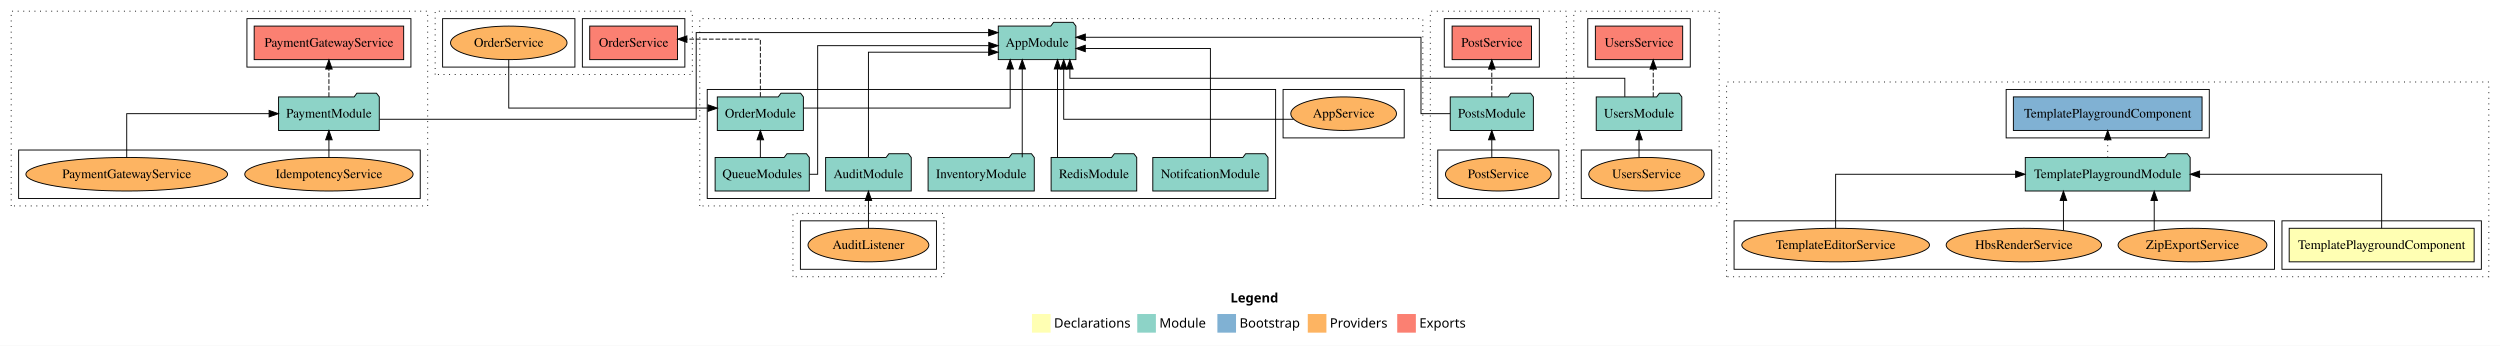
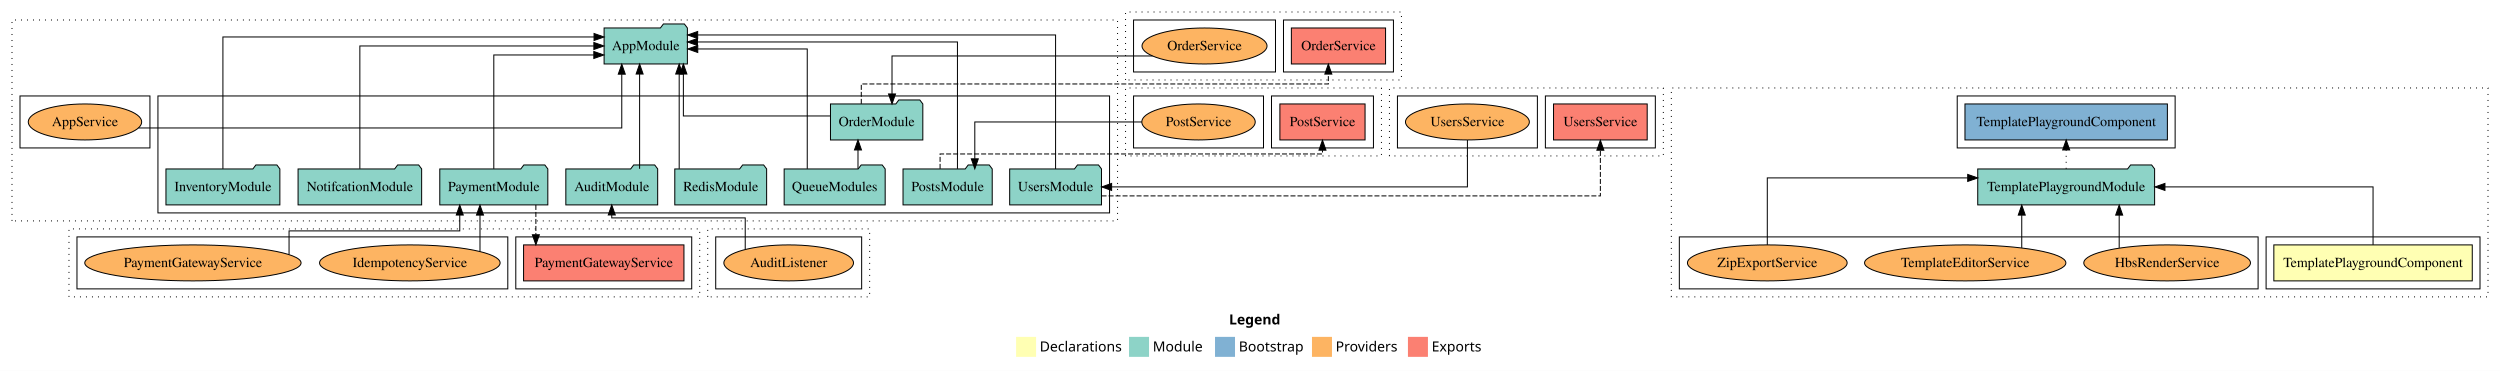
- <svg xmlns="http://www.w3.org/2000/svg" width="2683pt" height="371pt" viewBox="0.00 0.00 2683.00 371.00">
+ <svg xmlns="http://www.w3.org/2000/svg" width="2501pt" height="371pt" viewBox="0.00 0.00 2501.00 371.00">
  <g id="graph0" class="graph" transform="scale(1 1) rotate(0) translate(4 367)">
-     <polygon fill="white" stroke="transparent" points="-4,4 -4,-367 2679,-367 2679,4 -4,4" />
-     <text text-anchor="start" x="1316.51" y="-42.4" font-family="Times-12" font-weight="bold" font-size="14.00">Legend</text>
-     <polygon fill="#ffffb3" stroke="transparent" points="1103.5,-10 1103.5,-30 1123.5,-30 1123.5,-10 1103.5,-10" />
-     <text text-anchor="start" x="1127.13" y="-15.4" font-family="Times-12" font-size="14.00">  Declarations</text>
-     <polygon fill="#8dd3c7" stroke="transparent" points="1216.5,-10 1216.5,-30 1236.5,-30 1236.5,-10 1216.5,-10" />
-     <text text-anchor="start" x="1240.23" y="-15.4" font-family="Times-12" font-size="14.00">  Module</text>
-     <polygon fill="#80b1d3" stroke="transparent" points="1302.5,-10 1302.5,-30 1322.5,-30 1322.5,-10 1302.5,-10" />
-     <text text-anchor="start" x="1326.28" y="-15.4" font-family="Times-12" font-size="14.00">  Bootstrap</text>
-     <polygon fill="#fdb462" stroke="transparent" points="1399.5,-10 1399.5,-30 1419.5,-30 1419.5,-10 1399.5,-10" />
-     <text text-anchor="start" x="1423.17" y="-15.4" font-family="Times-12" font-size="14.00">  Providers</text>
-     <polygon fill="#fb8072" stroke="transparent" points="1495.5,-10 1495.5,-30 1515.5,-30 1515.5,-10 1495.5,-10" />
-     <text text-anchor="start" x="1519.23" y="-15.4" font-family="Times-12" font-size="14.00">  Exports</text>
+     <polygon fill="white" stroke="transparent" points="-4,4 -4,-367 2497,-367 2497,4 -4,4" />
+     <text text-anchor="start" x="1225.51" y="-42.4" font-family="Times-12" font-weight="bold" font-size="14.00">Legend</text>
+     <polygon fill="#ffffb3" stroke="transparent" points="1012.5,-10 1012.5,-30 1032.5,-30 1032.5,-10 1012.5,-10" />
+     <text text-anchor="start" x="1036.13" y="-15.4" font-family="Times-12" font-size="14.00">  Declarations</text>
+     <polygon fill="#8dd3c7" stroke="transparent" points="1125.5,-10 1125.5,-30 1145.5,-30 1145.5,-10 1125.5,-10" />
+     <text text-anchor="start" x="1149.23" y="-15.4" font-family="Times-12" font-size="14.00">  Module</text>
+     <polygon fill="#80b1d3" stroke="transparent" points="1211.5,-10 1211.5,-30 1231.5,-30 1231.5,-10 1211.5,-10" />
+     <text text-anchor="start" x="1235.28" y="-15.4" font-family="Times-12" font-size="14.00">  Bootstrap</text>
+     <polygon fill="#fdb462" stroke="transparent" points="1308.5,-10 1308.5,-30 1328.5,-30 1328.5,-10 1308.5,-10" />
+     <text text-anchor="start" x="1332.17" y="-15.4" font-family="Times-12" font-size="14.00">  Providers</text>
+     <polygon fill="#fb8072" stroke="transparent" points="1404.5,-10 1404.5,-30 1424.5,-30 1424.5,-10 1404.5,-10" />
+     <text text-anchor="start" x="1428.23" y="-15.4" font-family="Times-12" font-size="14.00">  Exports</text>
+     <g id="clust1" class="cluster">
+       <polygon fill="none" stroke="black" stroke-dasharray="1,5" points="8,-146 8,-347 1114,-347 1114,-146 8,-146" />
+     </g>
+     <g id="clust3" class="cluster">
+       <polygon fill="none" stroke="black" points="154,-154 154,-271 1106,-271 1106,-154 154,-154" />
+     </g>
+     <g id="clust6" class="cluster">
+       <polygon fill="none" stroke="black" points="16,-219 16,-271 146,-271 146,-219 16,-219" />
+     </g>
+     <g id="clust7" class="cluster">
+       <polygon fill="none" stroke="black" stroke-dasharray="1,5" points="704,-70 704,-138 866,-138 866,-70 704,-70" />
+     </g>
+     <g id="clust12" class="cluster">
+       <polygon fill="none" stroke="black" points="712,-78 712,-130 858,-130 858,-78 712,-78" />
+     </g>
+     <g id="clust25" class="cluster">
+       <polygon fill="none" stroke="black" stroke-dasharray="1,5" points="1122,-287 1122,-355 1398,-355 1398,-287 1122,-287" />
+     </g>
+     <g id="clust28" class="cluster">
+       <polygon fill="none" stroke="black" points="1280,-295 1280,-347 1390,-347 1390,-295 1280,-295" />
+     </g>
+     <g id="clust30" class="cluster">
+       <polygon fill="none" stroke="black" points="1130,-295 1130,-347 1272,-347 1272,-295 1130,-295" />
+     </g>
+     <g id="clust31" class="cluster">
+       <polygon fill="none" stroke="black" stroke-dasharray="1,5" points="65,-70 65,-138 696,-138 696,-70 65,-70" />
+     </g>
+     <g id="clust34" class="cluster">
+       <polygon fill="none" stroke="black" points="512,-78 512,-130 688,-130 688,-78 512,-78" />
+     </g>
+     <g id="clust36" class="cluster">
+       <polygon fill="none" stroke="black" points="73,-78 73,-130 504,-130 504,-78 73,-78" />
+     </g>
    <g id="clust37" class="cluster">
-       <polygon fill="none" stroke="black" stroke-dasharray="1,5" points="1531,-146 1531,-355 1677,-355 1677,-146 1531,-146" />
+       <polygon fill="none" stroke="black" stroke-dasharray="1,5" points="1122,-211 1122,-279 1378,-279 1378,-211 1122,-211" />
    </g>
    <g id="clust40" class="cluster">
-       <polygon fill="none" stroke="black" points="1546,-295 1546,-347 1648,-347 1648,-295 1546,-295" />
+       <polygon fill="none" stroke="black" points="1268,-219 1268,-271 1370,-271 1370,-219 1268,-219" />
    </g>
    <g id="clust42" class="cluster">
-       <polygon fill="none" stroke="black" points="1539,-154 1539,-206 1669,-206 1669,-154 1539,-154" />
+       <polygon fill="none" stroke="black" points="1130,-219 1130,-271 1260,-271 1260,-219 1130,-219" />
    </g>
    <g id="clust55" class="cluster">
-       <polygon fill="none" stroke="black" stroke-dasharray="1,5" points="1849,-70 1849,-279 2667,-279 2667,-70 1849,-70" />
+       <polygon fill="none" stroke="black" stroke-dasharray="1,5" points="1668,-70 1668,-279 2485,-279 2485,-70 1668,-70" />
    </g>
    <g id="clust56" class="cluster">
-       <polygon fill="none" stroke="black" points="2445,-78 2445,-130 2659,-130 2659,-78 2445,-78" />
+       <polygon fill="none" stroke="black" points="2263,-78 2263,-130 2477,-130 2477,-78 2263,-78" />
    </g>
    <g id="clust60" class="cluster">
-       <polygon fill="none" stroke="black" points="2149,-219 2149,-271 2367,-271 2367,-219 2149,-219" />
+       <polygon fill="none" stroke="black" points="1954,-219 1954,-271 2172,-271 2172,-219 1954,-219" />
    </g>
    <g id="clust61" class="cluster">
-       <polygon fill="none" stroke="black" points="1857,-78 1857,-130 2437,-130 2437,-78 1857,-78" />
-     </g>
-     <g id="clust31" class="cluster">
-       <polygon fill="none" stroke="black" stroke-dasharray="1,5" points="8,-146 8,-355 455,-355 455,-146 8,-146" />
-     </g>
-     <g id="clust36" class="cluster">
-       <polygon fill="none" stroke="black" points="16,-154 16,-206 447,-206 447,-154 16,-154" />
-     </g>
-     <g id="clust34" class="cluster">
-       <polygon fill="none" stroke="black" points="261,-295 261,-347 437,-347 437,-295 261,-295" />
+       <polygon fill="none" stroke="black" points="1676,-78 1676,-130 2255,-130 2255,-78 1676,-78" />
    </g>
    <g id="clust62" class="cluster">
-       <polygon fill="none" stroke="black" stroke-dasharray="1,5" points="1685,-146 1685,-355 1841,-355 1841,-146 1685,-146" />
+       <polygon fill="none" stroke="black" stroke-dasharray="1,5" points="1386,-211 1386,-279 1660,-279 1660,-211 1386,-211" />
    </g>
    <g id="clust65" class="cluster">
-       <polygon fill="none" stroke="black" points="1700,-295 1700,-347 1810,-347 1810,-295 1700,-295" />
+       <polygon fill="none" stroke="black" points="1542,-219 1542,-271 1652,-271 1652,-219 1542,-219" />
    </g>
    <g id="clust67" class="cluster">
-       <polygon fill="none" stroke="black" points="1693,-154 1693,-206 1833,-206 1833,-154 1693,-154" />
-     </g>
-     <g id="clust1" class="cluster">
-       <polygon fill="none" stroke="black" stroke-dasharray="1,5" points="747,-146 747,-347 1523,-347 1523,-146 747,-146" />
-     </g>
-     <g id="clust6" class="cluster">
-       <polygon fill="none" stroke="black" points="1373,-219 1373,-271 1503,-271 1503,-219 1373,-219" />
-     </g>
-     <g id="clust3" class="cluster">
-       <polygon fill="none" stroke="black" points="755,-154 755,-271 1365,-271 1365,-154 755,-154" />
-     </g>
-     <g id="clust7" class="cluster">
-       <polygon fill="none" stroke="black" stroke-dasharray="1,5" points="847,-70 847,-138 1009,-138 1009,-70 847,-70" />
-     </g>
-     <g id="clust12" class="cluster">
-       <polygon fill="none" stroke="black" points="855,-78 855,-130 1001,-130 1001,-78 855,-78" />
-     </g>
-     <g id="clust25" class="cluster">
-       <polygon fill="none" stroke="black" stroke-dasharray="1,5" points="463,-287 463,-355 739,-355 739,-287 463,-287" />
-     </g>
-     <g id="clust28" class="cluster">
-       <polygon fill="none" stroke="black" points="621,-295 621,-347 731,-347 731,-295 621,-295" />
-     </g>
-     <g id="clust30" class="cluster">
-       <polygon fill="none" stroke="black" points="471,-295 471,-347 613,-347 613,-295 471,-295" />
+       <polygon fill="none" stroke="black" points="1394,-219 1394,-271 1534,-271 1534,-219 1394,-219" />
    </g>
    <g id="node1" class="node">
-       <polygon fill="#8dd3c7" stroke="black" points="973.94,-198 970.94,-202 949.94,-202 946.94,-198 882.06,-198 882.06,-162 973.94,-162 973.94,-198" />
-       <text text-anchor="middle" x="928" y="-175.8" font-family="Times,serif" font-size="14.00">AuditModule</text>
+       <polygon fill="#8dd3c7" stroke="black" points="653.94,-198 650.94,-202 629.94,-202 626.94,-198 562.06,-198 562.06,-162 653.94,-162 653.94,-198" />
+       <text text-anchor="middle" x="608" y="-175.8" font-family="Times,serif" font-size="14.00">AuditModule</text>
    </g>
    <g id="node10" class="node">
-       <polygon fill="#8dd3c7" stroke="black" points="1150.66,-339 1147.66,-343 1126.66,-343 1123.66,-339 1067.34,-339 1067.34,-303 1150.66,-303 1150.66,-339" />
-       <text text-anchor="middle" x="1109" y="-316.8" font-family="Times,serif" font-size="14.00">AppModule</text>
+       <polygon fill="#8dd3c7" stroke="black" points="683.66,-339 680.66,-343 659.66,-343 656.66,-339 600.34,-339 600.34,-303 683.66,-303 683.66,-339" />
+       <text text-anchor="middle" x="642" y="-316.8" font-family="Times,serif" font-size="14.00">AppModule</text>
    </g>
    <g id="edge1" class="edge">
-       <path fill="none" stroke="black" d="M928,-198.21C928,-234.21 928,-311 928,-311 928,-311 1057.02,-311 1057.02,-311" />
-       <polygon fill="black" stroke="black" points="1057.02,-314.5 1067.02,-311 1057.02,-307.5 1057.02,-314.5" />
+       <path fill="none" stroke="black" d="M635.87,-198.14C635.87,-198.14 635.87,-292.93 635.87,-292.93" />
+       <polygon fill="black" stroke="black" points="632.37,-292.92 635.87,-302.93 639.37,-292.93 632.37,-292.92" />
    </g>
    <g id="node2" class="node">
-       <polygon fill="#8dd3c7" stroke="black" points="1105.98,-198 1102.98,-202 1081.98,-202 1078.98,-198 992.02,-198 992.02,-162 1105.98,-162 1105.98,-198" />
-       <text text-anchor="middle" x="1049" y="-175.8" font-family="Times,serif" font-size="14.00">InventoryModule</text>
+       <polygon fill="#8dd3c7" stroke="black" points="275.98,-198 272.98,-202 251.98,-202 248.98,-198 162.02,-198 162.02,-162 275.98,-162 275.98,-198" />
+       <text text-anchor="middle" x="219" y="-175.8" font-family="Times,serif" font-size="14.00">InventoryModule</text>
    </g>
    <g id="edge2" class="edge">
-       <path fill="none" stroke="black" d="M1093.05,-198.14C1093.05,-198.14 1093.05,-292.93 1093.05,-292.93" />
-       <polygon fill="black" stroke="black" points="1089.55,-292.92 1093.05,-302.93 1096.55,-292.93 1089.55,-292.92" />
+       <path fill="none" stroke="black" d="M219,-198.09C219,-237.99 219,-330 219,-330 219,-330 590.28,-330 590.28,-330" />
+       <polygon fill="black" stroke="black" points="590.28,-333.5 600.28,-330 590.28,-326.5 590.28,-333.5" />
    </g>
    <g id="node3" class="node">
-       <polygon fill="#8dd3c7" stroke="black" points="1356.81,-198 1353.81,-202 1332.81,-202 1329.81,-198 1233.19,-198 1233.19,-162 1356.81,-162 1356.81,-198" />
-       <text text-anchor="middle" x="1295" y="-175.8" font-family="Times,serif" font-size="14.00">NotifcationModule</text>
+       <polygon fill="#8dd3c7" stroke="black" points="417.81,-198 414.81,-202 393.81,-202 390.81,-198 294.19,-198 294.19,-162 417.81,-162 417.81,-198" />
+       <text text-anchor="middle" x="356" y="-175.8" font-family="Times,serif" font-size="14.00">NotifcationModule</text>
    </g>
    <g id="edge3" class="edge">
-       <path fill="none" stroke="black" d="M1295,-198.21C1295,-235.06 1295,-315 1295,-315 1295,-315 1160.74,-315 1160.74,-315" />
-       <polygon fill="black" stroke="black" points="1160.74,-311.5 1150.74,-315 1160.74,-318.5 1160.74,-311.5" />
+       <path fill="none" stroke="black" d="M356,-198.14C356,-236.23 356,-321 356,-321 356,-321 590.11,-321 590.11,-321" />
+       <polygon fill="black" stroke="black" points="590.11,-324.5 600.11,-321 590.11,-317.5 590.11,-324.5" />
    </g>
    <g id="node4" class="node">
-       <polygon fill="#8dd3c7" stroke="black" points="858.19,-263 855.19,-267 834.19,-267 831.19,-263 765.81,-263 765.81,-227 858.19,-227 858.19,-263" />
-       <text text-anchor="middle" x="812" y="-240.8" font-family="Times,serif" font-size="14.00">OrderModule</text>
+       <polygon fill="#8dd3c7" stroke="black" points="919.19,-263 916.19,-267 895.19,-267 892.19,-263 826.81,-263 826.81,-227 919.19,-227 919.19,-263" />
+       <text text-anchor="middle" x="873" y="-240.8" font-family="Times,serif" font-size="14.00">OrderModule</text>
    </g>
    <g id="edge4" class="edge">
-       <path fill="none" stroke="black" d="M858.4,-251C935.13,-251 1080.11,-251 1080.11,-251 1080.11,-251 1080.11,-292.97 1080.11,-292.97" />
-       <polygon fill="black" stroke="black" points="1076.61,-292.97 1080.11,-302.97 1083.61,-292.97 1076.61,-292.97" />
+       <path fill="none" stroke="black" d="M826.69,-251C769.48,-251 679.65,-251 679.65,-251 679.65,-251 679.65,-292.97 679.65,-292.97" />
+       <polygon fill="black" stroke="black" points="676.15,-292.97 679.65,-302.97 683.15,-292.97 676.15,-292.97" />
    </g>
    <g id="node13" class="node">
-       <polygon fill="#fb8072" stroke="black" points="723.12,-339 628.88,-339 628.88,-303 723.12,-303 723.12,-339" />
-       <text text-anchor="middle" x="676" y="-316.8" font-family="Times,serif" font-size="14.00">OrderService </text>
+       <polygon fill="#fb8072" stroke="black" points="1382.12,-339 1287.88,-339 1287.88,-303 1382.12,-303 1382.12,-339" />
+       <text text-anchor="middle" x="1335" y="-316.8" font-family="Times,serif" font-size="14.00">OrderService </text>
    </g>
    <g id="edge13" class="edge">
-       <path fill="none" stroke="black" stroke-dasharray="5,2" d="M812,-263.15C812,-286.76 812,-325 812,-325 812,-325 733.18,-325 733.18,-325" />
-       <polygon fill="black" stroke="black" points="733.18,-321.5 723.18,-325 733.18,-328.5 733.18,-321.5" />
+       <path fill="none" stroke="black" stroke-dasharray="5,2" d="M857.63,-263.11C857.63,-272.9 857.63,-283 857.63,-283 857.63,-283 1324.87,-283 1324.87,-283 1324.87,-283 1324.87,-292.89 1324.87,-292.89" />
+       <polygon fill="black" stroke="black" points="1321.37,-292.89 1324.87,-302.89 1328.37,-292.89 1321.37,-292.89" />
    </g>
    <g id="node5" class="node">
-       <polygon fill="#8dd3c7" stroke="black" points="403.04,-263 400.04,-267 379.04,-267 376.04,-263 294.96,-263 294.96,-227 403.04,-227 403.04,-263" />
-       <text text-anchor="middle" x="349" y="-240.8" font-family="Times,serif" font-size="14.00">PaymentModule</text>
+       <polygon fill="#8dd3c7" stroke="black" points="544.04,-198 541.04,-202 520.04,-202 517.04,-198 435.96,-198 435.96,-162 544.04,-162 544.04,-198" />
+       <text text-anchor="middle" x="490" y="-175.8" font-family="Times,serif" font-size="14.00">PaymentModule</text>
    </g>
    <g id="edge5" class="edge">
-       <path fill="none" stroke="black" d="M403.39,-239C511.52,-239 743.15,-239 743.15,-239 743.15,-239 743.15,-332 743.15,-332 743.15,-332 1057.03,-332 1057.03,-332" />
-       <polygon fill="black" stroke="black" points="1057.03,-335.5 1067.03,-332 1057.03,-328.5 1057.03,-335.5" />
+       <path fill="none" stroke="black" d="M490,-198.08C490,-234.23 490,-312 490,-312 490,-312 590.06,-312 590.06,-312" />
+       <polygon fill="black" stroke="black" points="590.06,-315.5 600.06,-312 590.06,-308.5 590.06,-315.5" />
    </g>
    <g id="node15" class="node">
-       <polygon fill="#fb8072" stroke="black" points="429.22,-339 268.78,-339 268.78,-303 429.22,-303 429.22,-339" />
-       <text text-anchor="middle" x="349" y="-316.8" font-family="Times,serif" font-size="14.00">PaymentGatewayService </text>
+       <polygon fill="#fb8072" stroke="black" points="680.22,-122 519.78,-122 519.78,-86 680.22,-86 680.22,-122" />
+       <text text-anchor="middle" x="600" y="-99.8" font-family="Times,serif" font-size="14.00">PaymentGatewayService </text>
    </g>
    <g id="edge15" class="edge">
-       <path fill="none" stroke="black" stroke-dasharray="5,2" d="M349,-263.01C349,-263.01 349,-292.85 349,-292.85" />
-       <polygon fill="black" stroke="black" points="345.5,-292.85 349,-302.85 352.5,-292.85 345.5,-292.85" />
+       <path fill="none" stroke="black" stroke-dasharray="5,2" d="M532.08,-161.99C532.08,-161.99 532.08,-132.15 532.08,-132.15" />
+       <polygon fill="black" stroke="black" points="535.58,-132.15 532.08,-122.15 528.58,-132.15 535.58,-132.15" />
    </g>
    <g id="node6" class="node">
-       <polygon fill="#8dd3c7" stroke="black" points="1641.61,-263 1638.61,-267 1617.61,-267 1614.61,-263 1552.39,-263 1552.39,-227 1641.61,-227 1641.61,-263" />
-       <text text-anchor="middle" x="1597" y="-240.8" font-family="Times,serif" font-size="14.00">PostsModule</text>
+       <polygon fill="#8dd3c7" stroke="black" points="988.61,-198 985.61,-202 964.61,-202 961.61,-198 899.39,-198 899.39,-162 988.61,-162 988.61,-198" />
+       <text text-anchor="middle" x="944" y="-175.8" font-family="Times,serif" font-size="14.00">PostsModule</text>
    </g>
    <g id="edge6" class="edge">
-       <path fill="none" stroke="black" d="M1552.35,-245C1535.8,-245 1521,-245 1521,-245 1521,-245 1521,-327 1521,-327 1521,-327 1160.77,-327 1160.77,-327" />
-       <polygon fill="black" stroke="black" points="1160.77,-323.5 1150.77,-327 1160.77,-330.5 1160.77,-323.5" />
+       <path fill="none" stroke="black" d="M953.83,-198.07C953.83,-236.94 953.83,-325 953.83,-325 953.83,-325 693.73,-325 693.73,-325" />
+       <polygon fill="black" stroke="black" points="693.73,-321.5 683.73,-325 693.73,-328.5 693.73,-321.5" />
    </g>
    <g id="node18" class="node">
-       <polygon fill="#fb8072" stroke="black" points="1639.6,-339 1554.4,-339 1554.4,-303 1639.6,-303 1639.6,-339" />
-       <text text-anchor="middle" x="1597" y="-316.8" font-family="Times,serif" font-size="14.00">PostService </text>
+       <polygon fill="#fb8072" stroke="black" points="1361.6,-263 1276.4,-263 1276.4,-227 1361.6,-227 1361.6,-263" />
+       <text text-anchor="middle" x="1319" y="-240.8" font-family="Times,serif" font-size="14.00">PostService </text>
    </g>
    <g id="edge18" class="edge">
-       <path fill="none" stroke="black" stroke-dasharray="5,2" d="M1597,-263.01C1597,-263.01 1597,-292.85 1597,-292.85" />
-       <polygon fill="black" stroke="black" points="1593.5,-292.85 1597,-302.85 1600.5,-292.85 1593.5,-292.85" />
+       <path fill="none" stroke="black" stroke-dasharray="5,2" d="M936.46,-198.04C936.46,-205.75 936.46,-213 936.46,-213 936.46,-213 1319,-213 1319,-213 1319,-213 1319,-216.76 1319,-216.76" />
+       <polygon fill="black" stroke="black" points="1315.5,-216.76 1319,-226.76 1322.5,-216.76 1315.5,-216.76" />
    </g>
    <g id="node7" class="node">
-       <polygon fill="#8dd3c7" stroke="black" points="864.53,-198 861.53,-202 840.53,-202 837.53,-198 763.47,-198 763.47,-162 864.53,-162 864.53,-198" />
-       <text text-anchor="middle" x="814" y="-175.8" font-family="Times,serif" font-size="14.00">QueueModules</text>
+       <polygon fill="#8dd3c7" stroke="black" points="881.53,-198 878.53,-202 857.53,-202 854.53,-198 780.47,-198 780.47,-162 881.53,-162 881.53,-198" />
+       <text text-anchor="middle" x="831" y="-175.8" font-family="Times,serif" font-size="14.00">QueueModules</text>
    </g>
    <g id="edge12" class="edge">
-       <path fill="none" stroke="black" d="M812,-198.11C812,-198.11 812,-216.99 812,-216.99" />
-       <polygon fill="black" stroke="black" points="808.5,-216.99 812,-226.99 815.5,-216.99 808.5,-216.99" />
+       <path fill="none" stroke="black" d="M854.33,-198.11C854.33,-198.11 854.33,-216.99 854.33,-216.99" />
+       <polygon fill="black" stroke="black" points="850.83,-216.99 854.33,-226.99 857.83,-216.99 850.83,-216.99" />
    </g>
    <g id="edge7" class="edge">
-       <path fill="none" stroke="black" d="M864.74,-180C870.03,-180 873.52,-180 873.52,-180 873.52,-180 873.52,-318 873.52,-318 873.52,-318 1057.17,-318 1057.17,-318" />
-       <polygon fill="black" stroke="black" points="1057.17,-321.5 1067.17,-318 1057.17,-314.5 1057.17,-321.5" />
+       <path fill="none" stroke="black" d="M803.57,-198.04C803.57,-235.45 803.57,-318 803.57,-318 803.57,-318 694.03,-318 694.03,-318" />
+       <polygon fill="black" stroke="black" points="694.03,-314.5 684.03,-318 694.03,-321.5 694.03,-314.5" />
    </g>
    <g id="node8" class="node">
-       <polygon fill="#8dd3c7" stroke="black" points="1215.94,-198 1212.94,-202 1191.94,-202 1188.94,-198 1124.06,-198 1124.06,-162 1215.94,-162 1215.94,-198" />
-       <text text-anchor="middle" x="1170" y="-175.8" font-family="Times,serif" font-size="14.00">RedisModule</text>
+       <polygon fill="#8dd3c7" stroke="black" points="762.94,-198 759.94,-202 738.94,-202 735.94,-198 671.06,-198 671.06,-162 762.94,-162 762.94,-198" />
+       <text text-anchor="middle" x="717" y="-175.8" font-family="Times,serif" font-size="14.00">RedisModule</text>
    </g>
    <g id="edge8" class="edge">
-       <path fill="none" stroke="black" d="M1130.92,-198.14C1130.92,-198.14 1130.92,-292.93 1130.92,-292.93" />
-       <polygon fill="black" stroke="black" points="1127.42,-292.92 1130.92,-302.93 1134.42,-292.93 1127.42,-292.92" />
+       <path fill="none" stroke="black" d="M675.46,-198.14C675.46,-198.14 675.46,-292.93 675.46,-292.93" />
+       <polygon fill="black" stroke="black" points="671.96,-292.92 675.46,-302.93 678.96,-292.93 671.96,-292.92" />
    </g>
    <g id="node9" class="node">
-       <polygon fill="#8dd3c7" stroke="black" points="1800.92,-263 1797.92,-267 1776.92,-267 1773.92,-263 1709.08,-263 1709.08,-227 1800.92,-227 1800.92,-263" />
-       <text text-anchor="middle" x="1755" y="-240.8" font-family="Times,serif" font-size="14.00">UsersModule</text>
+       <polygon fill="#8dd3c7" stroke="black" points="1097.92,-198 1094.92,-202 1073.92,-202 1070.92,-198 1006.08,-198 1006.08,-162 1097.92,-162 1097.92,-198" />
+       <text text-anchor="middle" x="1052" y="-175.8" font-family="Times,serif" font-size="14.00">UsersModule</text>
    </g>
    <g id="edge9" class="edge">
-       <path fill="none" stroke="black" d="M1739.76,-263.11C1739.76,-272.9 1739.76,-283 1739.76,-283 1739.76,-283 1144.19,-283 1144.19,-283 1144.19,-283 1144.19,-292.89 1144.19,-292.89" />
-       <polygon fill="black" stroke="black" points="1140.69,-292.89 1144.19,-302.89 1147.69,-292.89 1140.69,-292.89" />
+       <path fill="none" stroke="black" d="M1052,-198.03C1052,-238.3 1052,-332 1052,-332 1052,-332 693.95,-332 693.95,-332" />
+       <polygon fill="black" stroke="black" points="693.95,-328.5 683.95,-332 693.95,-335.5 693.95,-328.5" />
    </g>
    <g id="node26" class="node">
-       <polygon fill="#fb8072" stroke="black" points="1801.85,-339 1708.15,-339 1708.15,-303 1801.85,-303 1801.85,-339" />
-       <text text-anchor="middle" x="1755" y="-316.8" font-family="Times,serif" font-size="14.00">UsersService </text>
+       <polygon fill="#fb8072" stroke="black" points="1643.85,-263 1550.15,-263 1550.15,-227 1643.85,-227 1643.85,-263" />
+       <text text-anchor="middle" x="1597" y="-240.8" font-family="Times,serif" font-size="14.00">UsersService </text>
    </g>
    <g id="edge25" class="edge">
-       <path fill="none" stroke="black" stroke-dasharray="5,2" d="M1770.24,-263.01C1770.24,-263.01 1770.24,-292.85 1770.24,-292.85" />
-       <polygon fill="black" stroke="black" points="1766.74,-292.85 1770.24,-302.85 1773.74,-292.85 1766.74,-292.85" />
+       <path fill="none" stroke="black" stroke-dasharray="5,2" d="M1098,-171C1229.39,-171 1597,-171 1597,-171 1597,-171 1597,-216.71 1597,-216.71" />
+       <polygon fill="black" stroke="black" points="1593.5,-216.71 1597,-226.71 1600.5,-216.71 1593.5,-216.71" />
    </g>
    <g id="node11" class="node">
-       <ellipse fill="#fdb462" stroke="black" cx="1438" cy="-245" rx="56.74" ry="18" />
-       <text text-anchor="middle" x="1438" y="-240.8" font-family="Times,serif" font-size="14.00">AppService</text>
+       <ellipse fill="#fdb462" stroke="black" cx="81" cy="-245" rx="56.74" ry="18" />
+       <text text-anchor="middle" x="81" y="-240.8" font-family="Times,serif" font-size="14.00">AppService</text>
    </g>
    <g id="edge10" class="edge">
-       <path fill="none" stroke="black" d="M1384.29,-239C1297.87,-239 1137.56,-239 1137.56,-239 1137.56,-239 1137.56,-292.8 1137.56,-292.8" />
-       <polygon fill="black" stroke="black" points="1134.06,-292.8 1137.56,-302.8 1141.06,-292.8 1134.06,-292.8" />
+       <path fill="none" stroke="black" d="M134.45,-239C270.29,-239 618.02,-239 618.02,-239 618.02,-239 618.02,-292.8 618.02,-292.8" />
+       <polygon fill="black" stroke="black" points="614.52,-292.8 618.02,-302.8 621.52,-292.8 614.52,-292.8" />
    </g>
    <g id="node12" class="node">
-       <ellipse fill="#fdb462" stroke="black" cx="928" cy="-104" rx="64.84" ry="18" />
-       <text text-anchor="middle" x="928" y="-99.8" font-family="Times,serif" font-size="14.00">AuditListener</text>
+       <ellipse fill="#fdb462" stroke="black" cx="785" cy="-104" rx="64.84" ry="18" />
+       <text text-anchor="middle" x="785" y="-99.8" font-family="Times,serif" font-size="14.00">AuditListener</text>
    </g>
    <g id="edge11" class="edge">
-       <path fill="none" stroke="black" d="M928,-122.01C928,-122.01 928,-151.85 928,-151.85" />
-       <polygon fill="black" stroke="black" points="924.5,-151.85 928,-161.85 931.5,-151.85 924.5,-151.85" />
+       <path fill="none" stroke="black" d="M741.52,-117.75C741.52,-130.98 741.52,-149 741.52,-149 741.52,-149 608,-149 608,-149 608,-149 608,-151.97 608,-151.97" />
+       <polygon fill="black" stroke="black" points="604.5,-151.97 608,-161.97 611.5,-151.97 604.5,-151.97" />
    </g>
    <g id="node14" class="node">
-       <ellipse fill="#fdb462" stroke="black" cx="542" cy="-321" rx="62.52" ry="18" />
-       <text text-anchor="middle" x="542" y="-316.8" font-family="Times,serif" font-size="14.00">OrderService</text>
+       <ellipse fill="#fdb462" stroke="black" cx="1201" cy="-321" rx="62.52" ry="18" />
+       <text text-anchor="middle" x="1201" y="-316.8" font-family="Times,serif" font-size="14.00">OrderService</text>
    </g>
    <g id="edge14" class="edge">
-       <path fill="none" stroke="black" d="M542,-302.97C542,-282.23 542,-251 542,-251 542,-251 755.89,-251 755.89,-251" />
-       <polygon fill="black" stroke="black" points="755.89,-254.5 765.89,-251 755.89,-247.5 755.89,-254.5" />
+       <path fill="none" stroke="black" d="M1149.02,-311C1060.12,-311 888.37,-311 888.37,-311 888.37,-311 888.37,-273.03 888.37,-273.03" />
+       <polygon fill="black" stroke="black" points="891.87,-273.03 888.37,-263.03 884.87,-273.03 891.87,-273.03" />
    </g>
    <g id="node16" class="node">
-       <ellipse fill="#fdb462" stroke="black" cx="349" cy="-180" rx="90.31" ry="18" />
-       <text text-anchor="middle" x="349" y="-175.8" font-family="Times,serif" font-size="14.00">IdempotencyService</text>
+       <ellipse fill="#fdb462" stroke="black" cx="406" cy="-104" rx="90.31" ry="18" />
+       <text text-anchor="middle" x="406" y="-99.8" font-family="Times,serif" font-size="14.00">IdempotencyService</text>
    </g>
    <g id="edge16" class="edge">
-       <path fill="none" stroke="black" d="M349,-198.11C349,-198.11 349,-216.99 349,-216.99" />
-       <polygon fill="black" stroke="black" points="345.5,-216.99 349,-226.99 352.5,-216.99 345.5,-216.99" />
+       <path fill="none" stroke="black" d="M476.18,-115.54C476.18,-115.54 476.18,-151.83 476.18,-151.83" />
+       <polygon fill="black" stroke="black" points="472.68,-151.83 476.18,-161.83 479.68,-151.83 472.68,-151.83" />
    </g>
    <g id="node17" class="node">
-       <ellipse fill="#fdb462" stroke="black" cx="132" cy="-180" rx="108.2" ry="18" />
-       <text text-anchor="middle" x="132" y="-175.8" font-family="Times,serif" font-size="14.00">PaymentGatewayService</text>
+       <ellipse fill="#fdb462" stroke="black" cx="189" cy="-104" rx="108.2" ry="18" />
+       <text text-anchor="middle" x="189" y="-99.8" font-family="Times,serif" font-size="14.00">PaymentGatewayService</text>
    </g>
    <g id="edge17" class="edge">
-       <path fill="none" stroke="black" d="M132,-198.11C132,-217.34 132,-245 132,-245 132,-245 284.8,-245 284.8,-245" />
-       <polygon fill="black" stroke="black" points="284.8,-248.5 294.8,-245 284.8,-241.5 284.8,-248.5" />
+       <path fill="none" stroke="black" d="M285.17,-112.41C285.17,-121.89 285.17,-136 285.17,-136 285.17,-136 455.95,-136 455.95,-136 455.95,-136 455.95,-151.85 455.95,-151.85" />
+       <polygon fill="black" stroke="black" points="452.45,-151.85 455.95,-161.85 459.45,-151.85 452.45,-151.85" />
    </g>
    <g id="node19" class="node">
-       <ellipse fill="#fdb462" stroke="black" cx="1604" cy="-180" rx="56.76" ry="18" />
-       <text text-anchor="middle" x="1604" y="-175.8" font-family="Times,serif" font-size="14.00">PostService</text>
+       <ellipse fill="#fdb462" stroke="black" cx="1195" cy="-245" rx="56.76" ry="18" />
+       <text text-anchor="middle" x="1195" y="-240.8" font-family="Times,serif" font-size="14.00">PostService</text>
    </g>
    <g id="edge19" class="edge">
-       <path fill="none" stroke="black" d="M1597,-198.11C1597,-198.11 1597,-216.99 1597,-216.99" />
-       <polygon fill="black" stroke="black" points="1593.5,-216.99 1597,-226.99 1600.5,-216.99 1593.5,-216.99" />
+       <path fill="none" stroke="black" d="M1138.23,-245C1071.93,-245 971.19,-245 971.19,-245 971.19,-245 971.19,-208.11 971.19,-208.11" />
+       <polygon fill="black" stroke="black" points="974.69,-208.11 971.19,-198.11 967.69,-208.11 974.69,-208.11" />
    </g>
    <g id="node20" class="node">
-       <polygon fill="#ffffb3" stroke="black" points="2651.25,-122 2452.75,-122 2452.75,-86 2651.25,-86 2651.25,-122" />
-       <text text-anchor="middle" x="2552" y="-99.8" font-family="Times,serif" font-size="14.00">TemplatePlaygroundComponent</text>
+       <polygon fill="#ffffb3" stroke="black" points="2469.25,-122 2270.75,-122 2270.75,-86 2469.25,-86 2469.25,-122" />
+       <text text-anchor="middle" x="2370" y="-99.8" font-family="Times,serif" font-size="14.00">TemplatePlaygroundComponent</text>
    </g>
    <g id="node21" class="node">
-       <polygon fill="#8dd3c7" stroke="black" points="2346.47,-198 2343.47,-202 2322.47,-202 2319.47,-198 2169.53,-198 2169.53,-162 2346.47,-162 2346.47,-198" />
-       <text text-anchor="middle" x="2258" y="-175.8" font-family="Times,serif" font-size="14.00">TemplatePlaygroundModule</text>
+       <polygon fill="#8dd3c7" stroke="black" points="2151.47,-198 2148.47,-202 2127.47,-202 2124.47,-198 1974.53,-198 1974.53,-162 2151.47,-162 2151.47,-198" />
+       <text text-anchor="middle" x="2063" y="-175.8" font-family="Times,serif" font-size="14.00">TemplatePlaygroundModule</text>
    </g>
    <g id="edge20" class="edge">
-       <path fill="none" stroke="black" d="M2552,-122.01C2552,-144.49 2552,-180 2552,-180 2552,-180 2356.61,-180 2356.61,-180" />
-       <polygon fill="black" stroke="black" points="2356.61,-176.5 2346.61,-180 2356.61,-183.5 2356.61,-176.5" />
+       <path fill="none" stroke="black" d="M2370,-122.01C2370,-144.49 2370,-180 2370,-180 2370,-180 2161.8,-180 2161.8,-180" />
+       <polygon fill="black" stroke="black" points="2161.8,-176.5 2151.8,-180 2161.8,-183.5 2161.8,-176.5" />
    </g>
    <g id="node22" class="node">
-       <polygon fill="#80b1d3" stroke="black" points="2359.25,-263 2156.75,-263 2156.75,-227 2359.25,-227 2359.25,-263" />
-       <text text-anchor="middle" x="2258" y="-240.8" font-family="Times,serif" font-size="14.00">TemplatePlaygroundComponent </text>
+       <polygon fill="#80b1d3" stroke="black" points="2164.25,-263 1961.75,-263 1961.75,-227 2164.25,-227 2164.25,-263" />
+       <text text-anchor="middle" x="2063" y="-240.8" font-family="Times,serif" font-size="14.00">TemplatePlaygroundComponent </text>
    </g>
    <g id="edge21" class="edge">
-       <path fill="none" stroke="black" stroke-dasharray="1,5" d="M2258,-198.11C2258,-198.11 2258,-216.99 2258,-216.99" />
-       <polygon fill="black" stroke="black" points="2254.5,-216.99 2258,-226.99 2261.5,-216.99 2254.5,-216.99" />
+       <path fill="none" stroke="black" stroke-dasharray="1,5" d="M2063,-198.11C2063,-198.11 2063,-216.99 2063,-216.99" />
+       <polygon fill="black" stroke="black" points="2059.5,-216.99 2063,-226.99 2066.5,-216.99 2059.5,-216.99" />
    </g>
    <g id="node23" class="node">
-       <ellipse fill="#fdb462" stroke="black" cx="2168" cy="-104" rx="83.37" ry="18" />
-       <text text-anchor="middle" x="2168" y="-99.8" font-family="Times,serif" font-size="14.00">HbsRenderService</text>
+       <ellipse fill="#fdb462" stroke="black" cx="2164" cy="-104" rx="83.37" ry="18" />
+       <text text-anchor="middle" x="2164" y="-99.8" font-family="Times,serif" font-size="14.00">HbsRenderService</text>
    </g>
    <g id="edge22" class="edge">
-       <path fill="none" stroke="black" d="M2210.47,-119.75C2210.47,-119.75 2210.47,-151.87 2210.47,-151.87" />
-       <polygon fill="black" stroke="black" points="2206.97,-151.87 2210.47,-161.87 2213.97,-151.87 2206.97,-151.87" />
+       <path fill="none" stroke="black" d="M2116.03,-119.02C2116.03,-119.02 2116.03,-151.8 2116.03,-151.8" />
+       <polygon fill="black" stroke="black" points="2112.53,-151.8 2116.03,-161.8 2119.53,-151.8 2112.53,-151.8" />
    </g>
    <g id="node24" class="node">
-       <ellipse fill="#fdb462" stroke="black" cx="1966" cy="-104" rx="100.7" ry="18" />
-       <text text-anchor="middle" x="1966" y="-99.8" font-family="Times,serif" font-size="14.00">TemplateEditorService</text>
+       <ellipse fill="#fdb462" stroke="black" cx="1962" cy="-104" rx="100.7" ry="18" />
+       <text text-anchor="middle" x="1962" y="-99.8" font-family="Times,serif" font-size="14.00">TemplateEditorService</text>
    </g>
    <g id="edge23" class="edge">
-       <path fill="none" stroke="black" d="M1966,-122.01C1966,-144.49 1966,-180 1966,-180 1966,-180 2159.2,-180 2159.2,-180" />
-       <polygon fill="black" stroke="black" points="2159.2,-183.5 2169.2,-180 2159.2,-176.5 2159.2,-183.5" />
+       <path fill="none" stroke="black" d="M2018.56,-119.02C2018.56,-119.02 2018.56,-151.8 2018.56,-151.8" />
+       <polygon fill="black" stroke="black" points="2015.06,-151.8 2018.56,-161.8 2022.06,-151.8 2015.06,-151.8" />
    </g>
    <g id="node25" class="node">
-       <ellipse fill="#fdb462" stroke="black" cx="2349" cy="-104" rx="79.87" ry="18" />
-       <text text-anchor="middle" x="2349" y="-99.8" font-family="Times,serif" font-size="14.00">ZipExportService</text>
+       <ellipse fill="#fdb462" stroke="black" cx="1764" cy="-104" rx="79.87" ry="18" />
+       <text text-anchor="middle" x="1764" y="-99.8" font-family="Times,serif" font-size="14.00">ZipExportService</text>
    </g>
    <g id="edge24" class="edge">
-       <path fill="none" stroke="black" d="M2307.9,-119.75C2307.9,-119.75 2307.9,-151.87 2307.9,-151.87" />
-       <polygon fill="black" stroke="black" points="2304.4,-151.87 2307.9,-161.87 2311.4,-151.87 2304.4,-151.87" />
+       <path fill="none" stroke="black" d="M1764,-122.03C1764,-146.98 1764,-189 1764,-189 1764,-189 1964.5,-189 1964.5,-189" />
+       <polygon fill="black" stroke="black" points="1964.5,-192.5 1974.5,-189 1964.5,-185.5 1964.5,-192.5" />
    </g>
    <g id="node27" class="node">
-       <ellipse fill="#fdb462" stroke="black" cx="1763" cy="-180" rx="61.95" ry="18" />
-       <text text-anchor="middle" x="1763" y="-175.8" font-family="Times,serif" font-size="14.00">UsersService</text>
+       <ellipse fill="#fdb462" stroke="black" cx="1464" cy="-245" rx="61.95" ry="18" />
+       <text text-anchor="middle" x="1464" y="-240.8" font-family="Times,serif" font-size="14.00">UsersService</text>
    </g>
    <g id="edge26" class="edge">
-       <path fill="none" stroke="black" d="M1755,-198.11C1755,-198.11 1755,-216.99 1755,-216.99" />
-       <polygon fill="black" stroke="black" points="1751.5,-216.99 1755,-226.99 1758.5,-216.99 1751.5,-216.99" />
+       <path fill="none" stroke="black" d="M1464,-226.89C1464,-207.66 1464,-180 1464,-180 1464,-180 1108.06,-180 1108.06,-180" />
+       <polygon fill="black" stroke="black" points="1108.06,-176.5 1098.06,-180 1108.06,-183.5 1108.06,-176.5" />
    </g>
  </g>
</svg>
